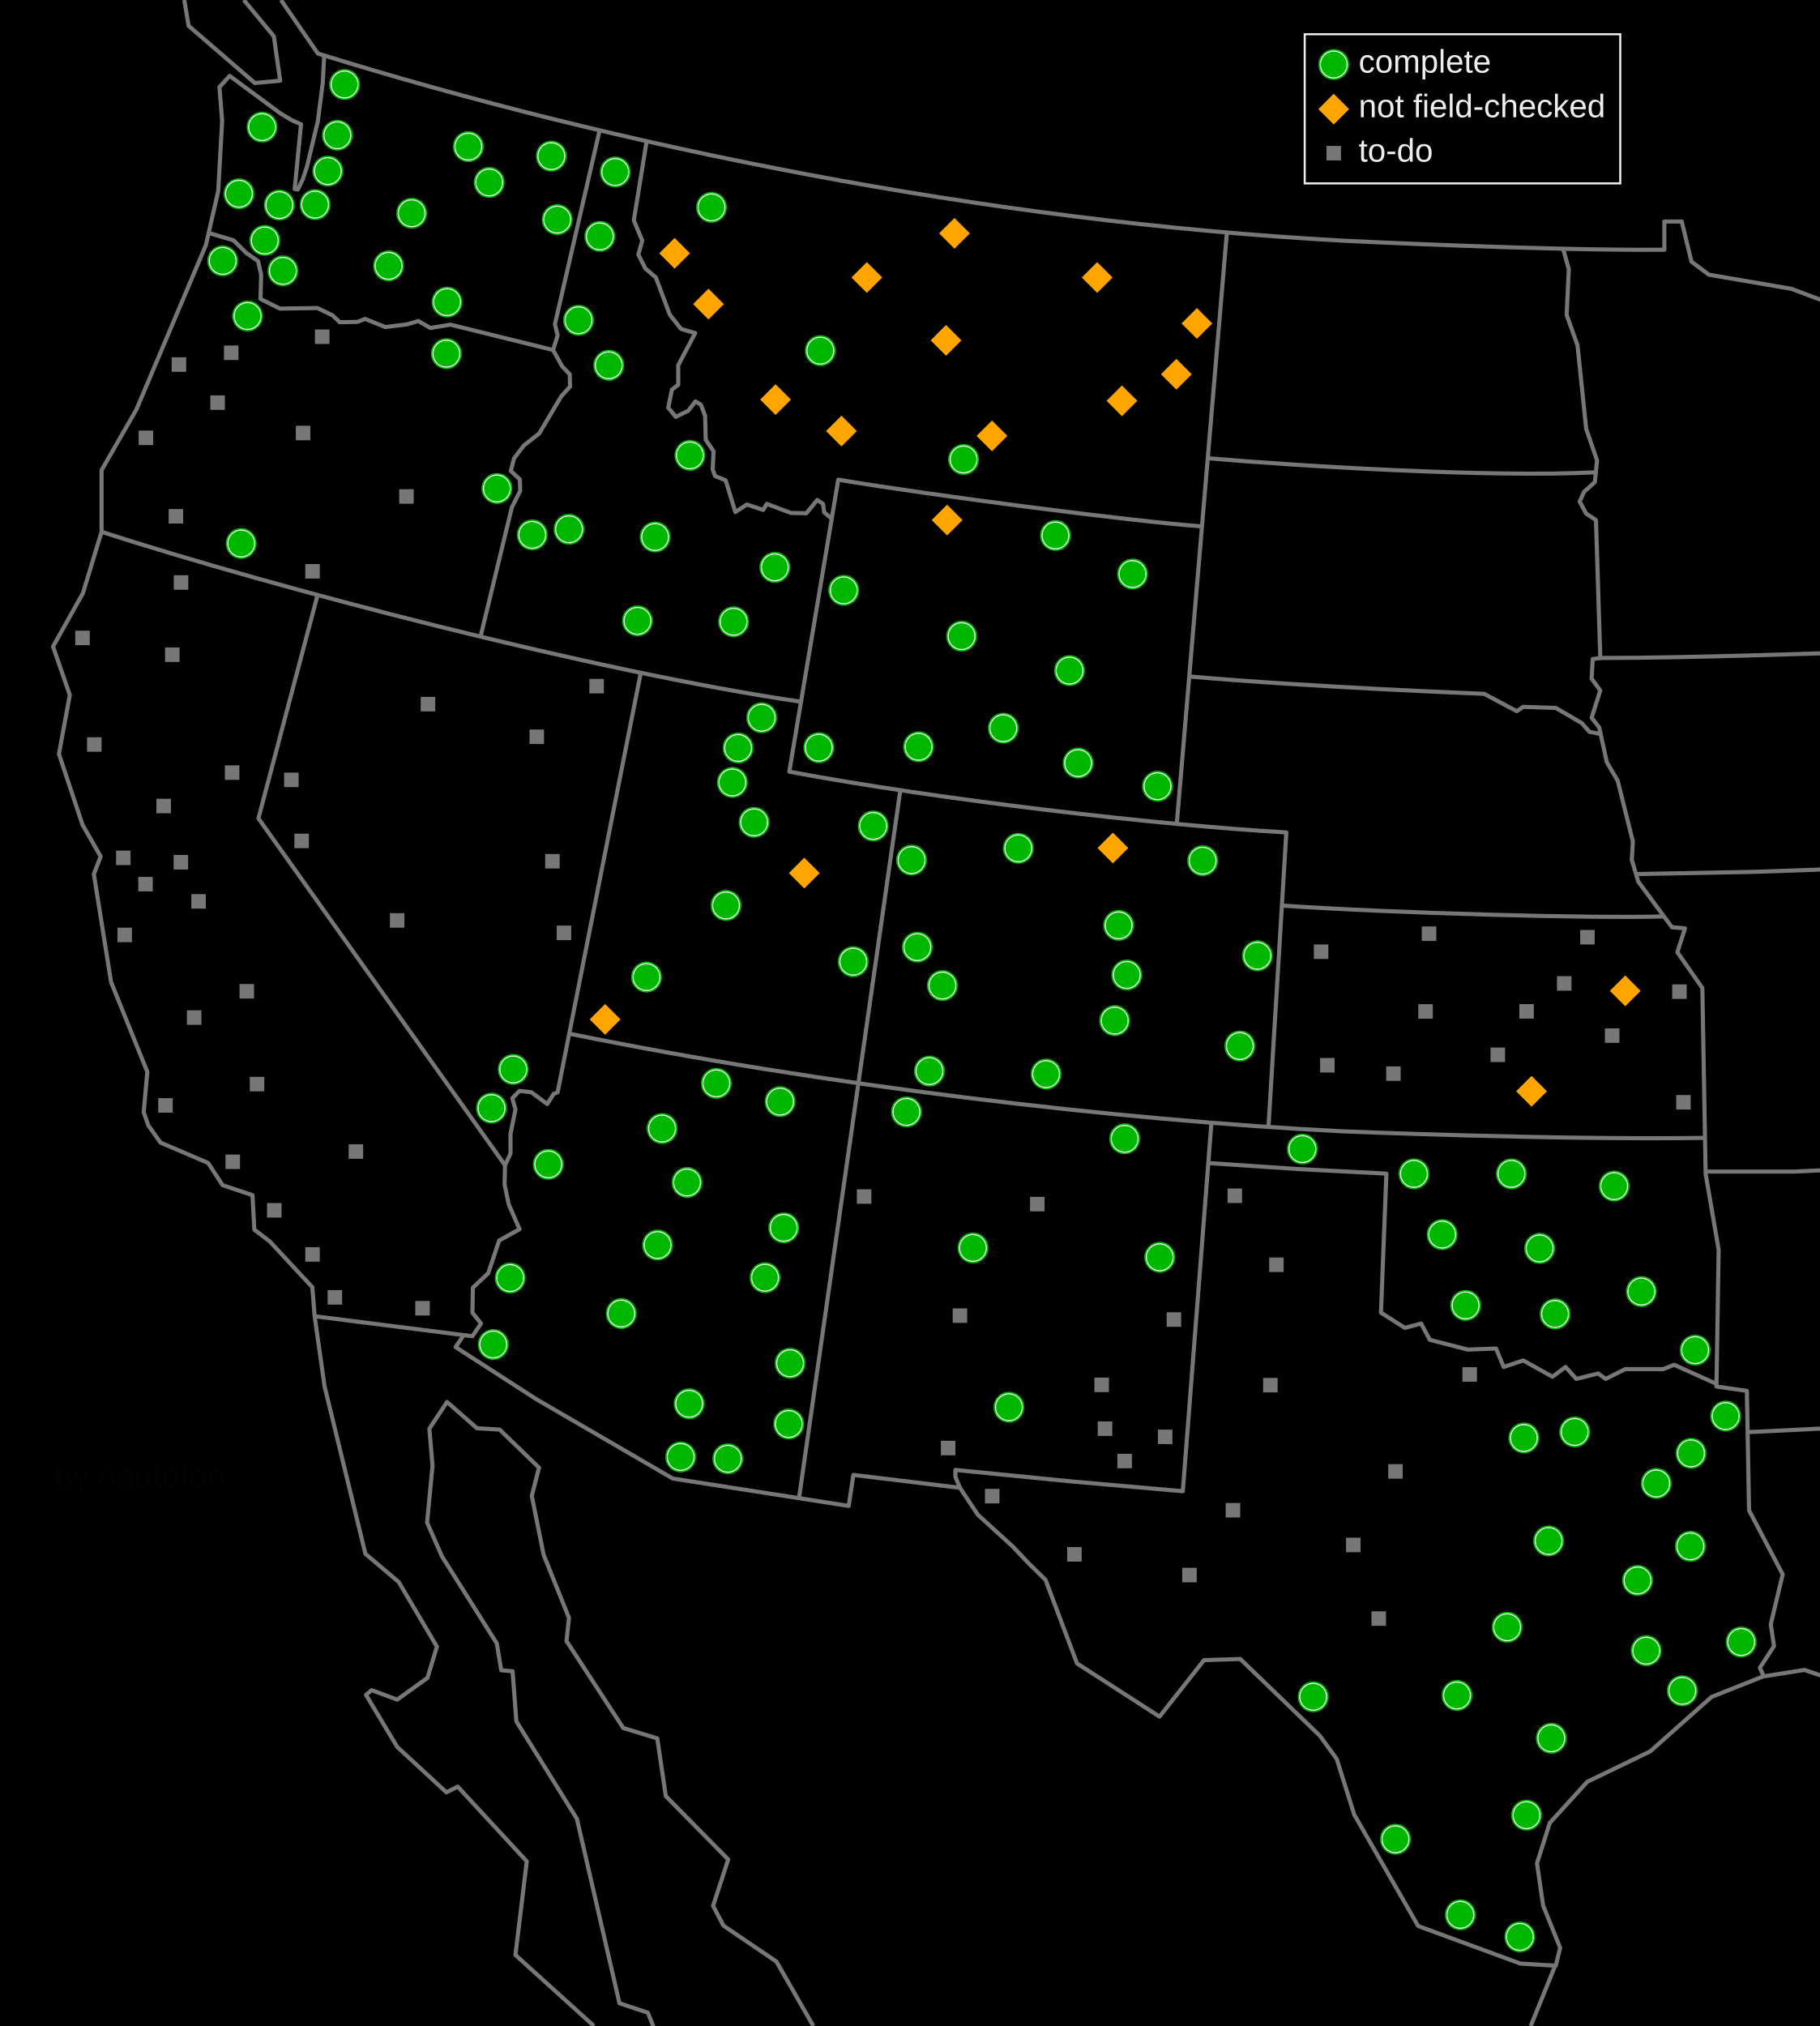
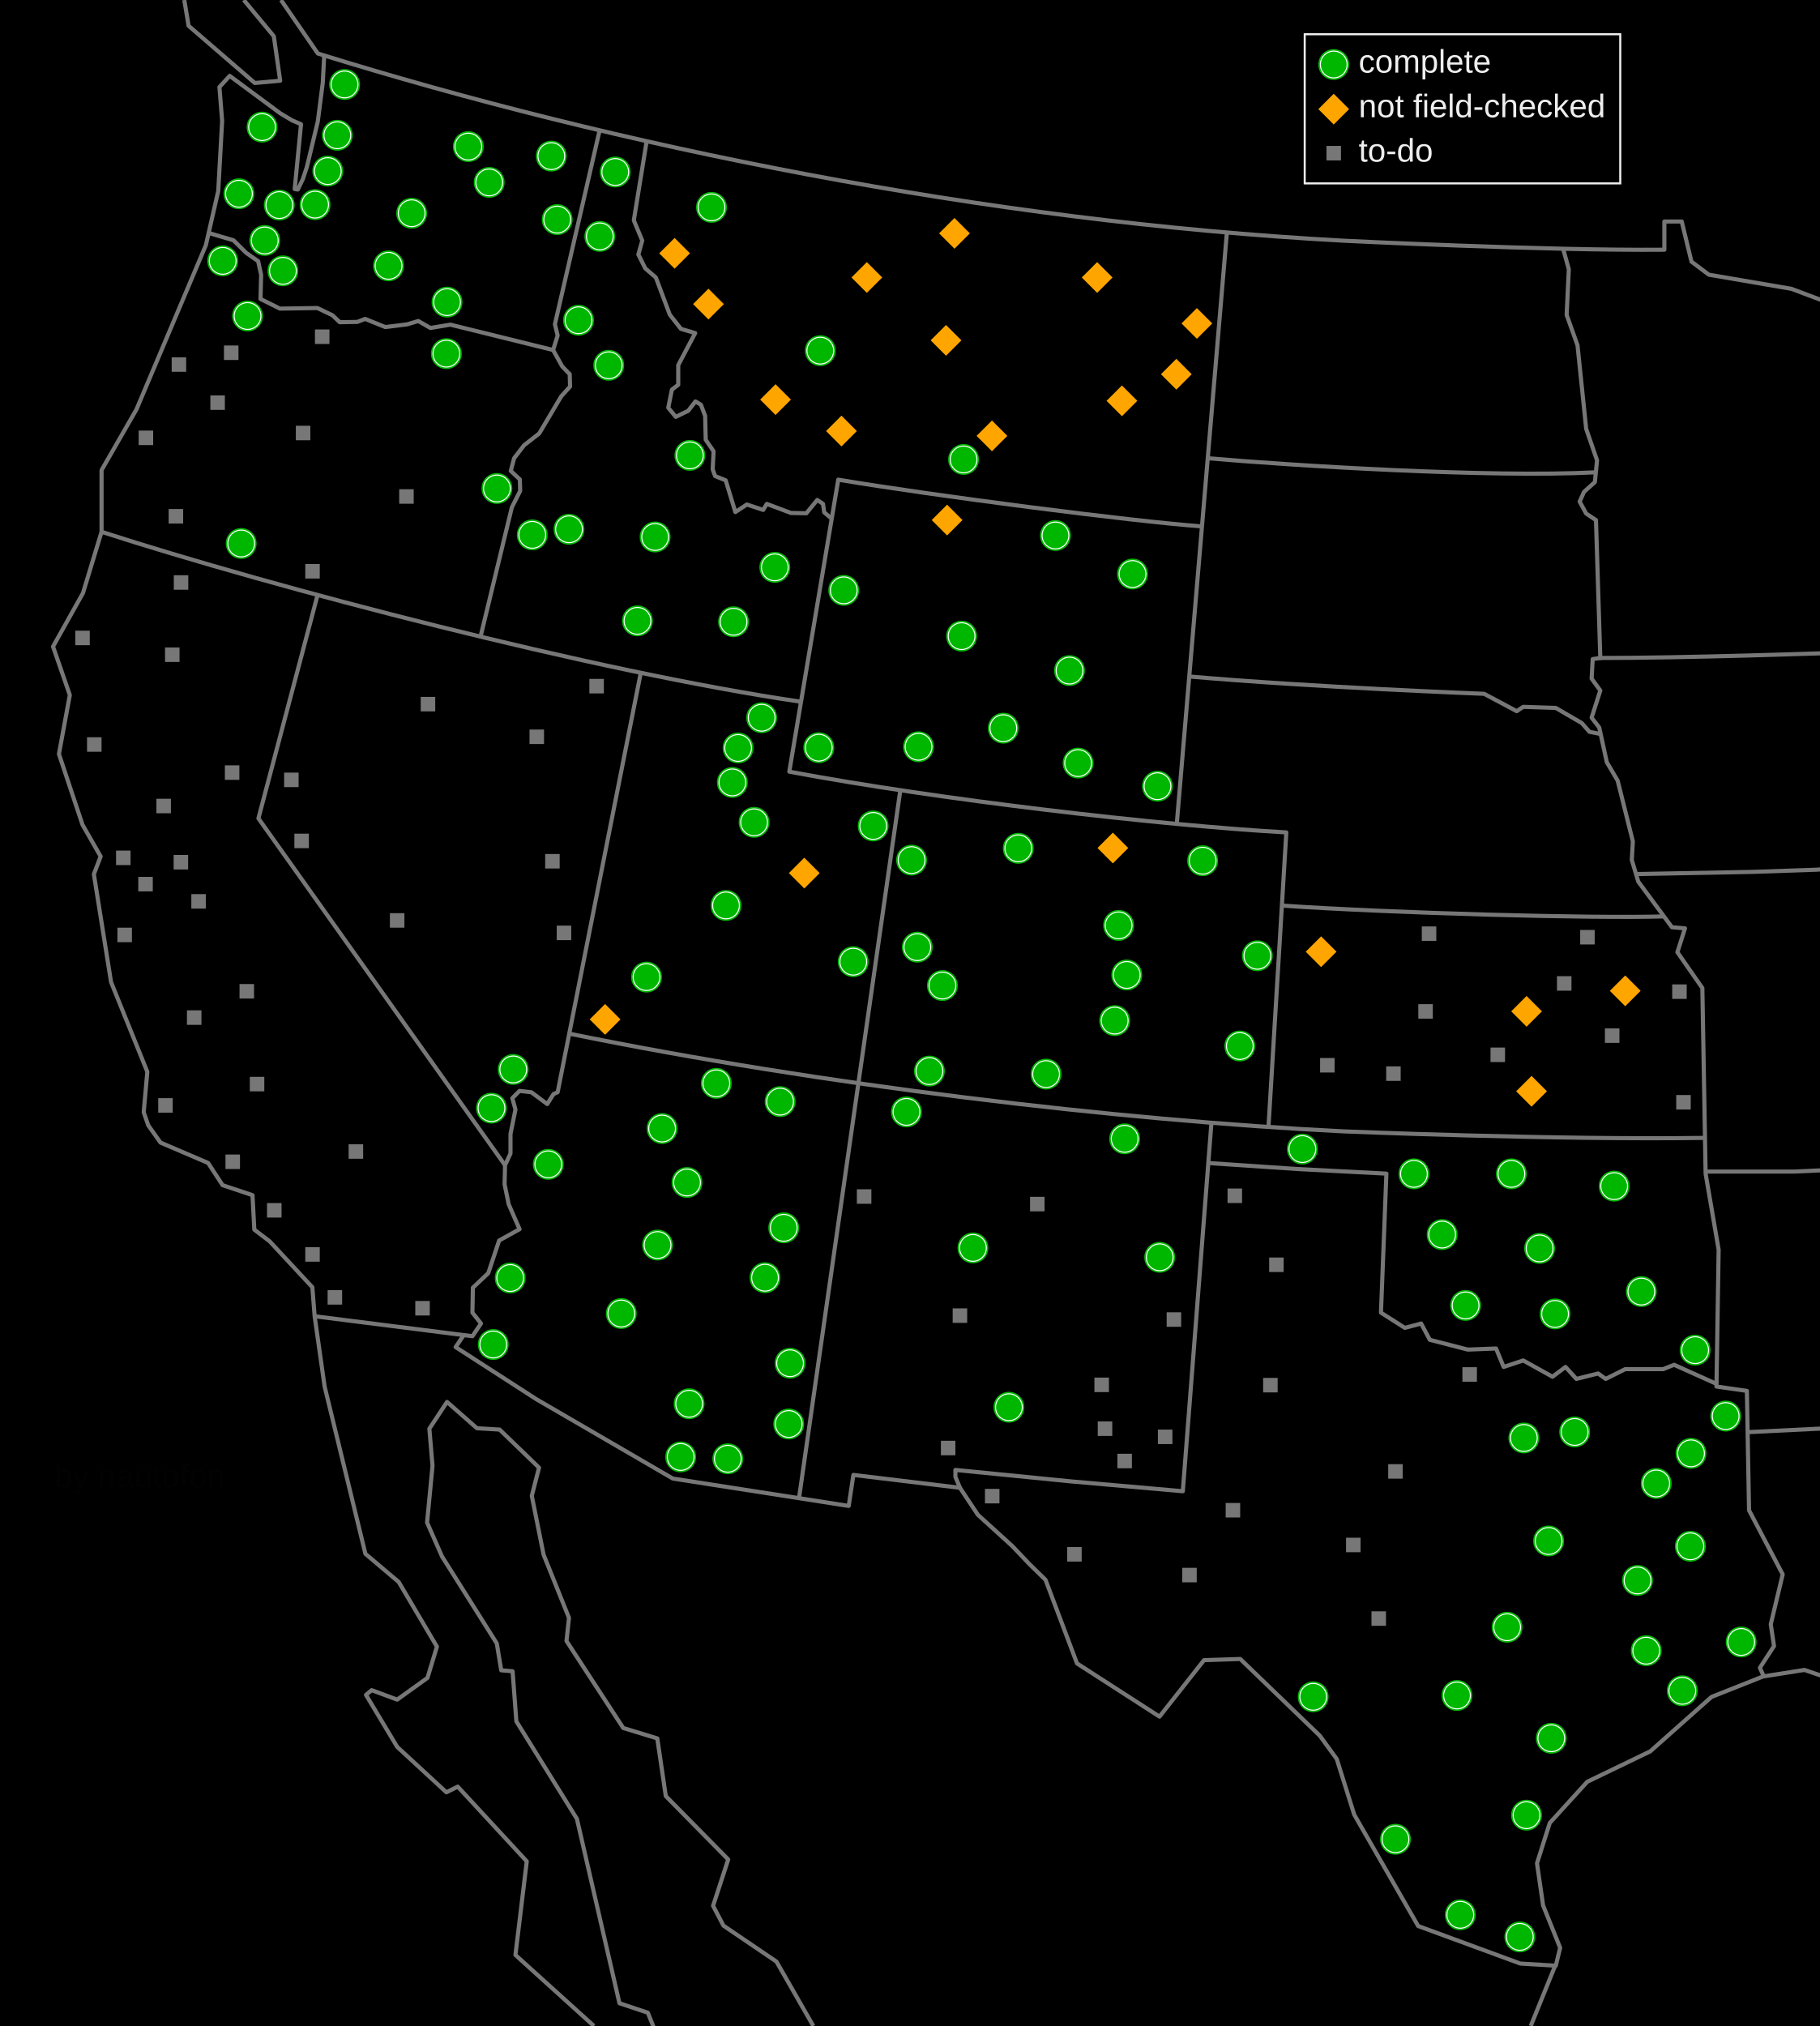
<svg xmlns="http://www.w3.org/2000/svg" xmlns:xlink="http://www.w3.org/1999/xlink" version="1.1" x="0px" y="0px" width="501.68px" height="558.55px" viewBox="0 0 501.68 558.55" xml:space="preserve">
  <symbol id="all" viewBox="-4.25 -4.25 8.5 8.5">
    <path style="fill:#00B700;" d="M4.25,0c0-2.35-1.9-4.25-4.25-4.25c-2.35,0-4.25,1.9-4.25,4.25S-2.35,4.25,0,4.25C2.35,4.25,4.25,2.35,4.25,0z" />
    <path style="fill:none;stroke:#FFFFFF;stroke-width:0.283;stroke-miterlimit:10;" d="M3.69,0c0-2.04-1.65-3.69-3.69-3.69S-3.68-2.04-3.68,0S-2.04,3.69,0,3.69S3.69,2.04,3.69,0z" />
  </symbol>
  <symbol id="cleanup" viewBox="-4.25 -4.25 8.5 8.5">
    <rect x="-3" y="-3" width="6" height="6" transform="rotate(45)" style="fill:orange" />
  </symbol>
  <symbol id="open" viewBox="-4.25 -4.25 8.5 8.5">
    <rect x="-2" y="-2" width="4" height="4" style="fill:#777" />
  </symbol>
  <symbol id="TODO" viewBox="-4.25 -4.25 8.5 8.5">
    <rect x="-2" y="-2" width="4" height="4" style="fill:red" />
  </symbol>
  <g id="map">
    <rect width="597.74" height="558.55" />
    <text id="made_by_nautofon" transform="matrix(1 0 0 1 15.00 410.00)" style="font-family:'ArialMT','Arial',sans-serif;fill:#020202;font-size:9px;">by nautofon</text>
    <path style="fill:none;stroke:#777777;stroke-width:1.134;stroke-linejoin:round;stroke-miterlimit:10;" d="M77.47,0l10.16,14.75c81.55,25.39,184,46.31,282.83,51.61 0 0 55.799 2.787 88.427 2.487v-7.783h4.789l2.694 11.076 4.789 3.592 22.75 3.891 14.368 5.388 10.178-2.993 17.362 4.49-13.47 7.184-18.858 18.559 0.299 2.395" />
    <line style="fill:none;stroke:#777777;stroke-width:1.134;stroke-linejoin:round;stroke-miterlimit:10;" x1="338.27" y1="64.1" x2="324.45" y2="227.16" />
    <polyline style="fill:none;stroke:#777777;stroke-width:1.134;stroke-linejoin:round;stroke-miterlimit:10;" points="87.56,164.04 71.25,225.62 139.25,321.25" />
    <polyline style="fill:none;stroke:#777777;stroke-width:1.134;stroke-linejoin:round;stroke-miterlimit:10;" points="176.67,185.49 153.75,301.12 152.62,301.62 150.88,304.38 146.5,301.12 143.25,300.75 141.25,302.75 142.12,305.88 140.75,312.62 140.75,318 139.25,321.25 139.12,326.5 140.25,332 143.25,338.88 137.62,342 134.62,351 130.38,355 130.25,361.88 132.62,364.88 130.25,368.38 86.75,362.88" />
    <polyline style="fill:none;stroke:#777777;stroke-width:1.134;stroke-linejoin:round;stroke-miterlimit:10;" points="50.81,0 52,7.12 70.25,22.88 77.25,22.25 75.5,10 67.22,0" />
    <path style="fill:none;stroke:#777777;stroke-width:1.134;stroke-linejoin:round;stroke-miterlimit:10;" d="m89.39 15.3-0.39 7.45-1.38 10.75-3 12.5-1.12 3.38-1.38 2.87-0.87-0.13 1.75-17.87-2.5-1.08-3.21-1.92-13.96-10.33-2.83 3.08 0.75 9.33-1.08 19.34-3.42 14.95-19.13 45.26-9.62 16.74v17l-5.12 16.88-8.26 14.75 4.63 13.37-3 16.26 6.5 19.5 5 8.74-1.87 4.88 4.74 29.75 10 24.75-1 11.12 1.26 3.63 3.37 4.75 13.13 5.62 4 6.13 8.24 2.75 0.5 9.5 4.26 3.25 11.74 12.63 0.63 8 2.75 19.37 11.25 46.13 9.177 7.754 10.54 17.833-2.607 8.605-8.344 5.997-7.04-2.607-1.565 1.304 8.605 14.341 13.559 12.516 3.129-1.565 19.035 20.599-3.129 25.814 21.642 19.574" />
    <path style="fill:none;stroke:#777777;stroke-width:1.134;stroke-linejoin:round;stroke-miterlimit:10;" d="m180.18 558.79-1.565-3.911-7.822-2.607-11.734-50.846-16.688-26.857-1.043-13.82-3.129-0.261-1.228-7.413-15.09-23.953-4.13-9.37 1.5-15.63-0.87-10.24 4.87-7.38 8.25 7.25 6.25 0.37 10.87 10.5-2 7.76 3.26 16.24 6.997 17.413-0.687 6.37 15.645 23.989 9.387 2.868 2.347 15.906 17.21 17.47-4.172 12.777 2.868 5.476 14.602 9.909 10.169 17.749" />
    <path style="fill:none;stroke:#777777;stroke-width:1.134;stroke-linejoin:round;stroke-miterlimit:10;" d="m127.87 368.07-2.25 3.31 22.26 14.37 37.62 21.87 48.5 7.55 1.29-8.55 29.38 3.55 4.95 7.45 9.5 8.63 4.68 4.93 4.464 4.358 8.681 23.049 22.75 14.668 12.273-15.566 9.989-0.323 21.93 21.149 4.666 6.405 4.83 15.362 17.624 30.7 28.183 10.36 9.765 0.577 1.202-4.926-4.701-11.674-1.683-11.626 3.523-11.123 10.338-11.353 17.362-8.382 16.902-15.012 14.229-5.642 11.375-1.796 13.171 4.49 14.967-3.592 14.368 10.477 12.872-0.299 6.585-4.191 6.885 2.395 2.694-2.993-3.891-3.592-0.299-8.082-2.993-5.388 6.885-4.191 13.47-2.395 15.53 0.898" />
    <line style="fill:none;stroke:#777777;stroke-width:1.134;stroke-linejoin:round;stroke-miterlimit:10;" x1="248.23" y1="217.87" x2="220.3" y2="413.04" />
    <path style="fill:none;stroke:#777777;stroke-width:1.134;stroke-linejoin:round;stroke-miterlimit:10;" d="M28,146.62c47.23,15.27,136.03,38.56,192.86,46.85" />
    <path style="fill:none;stroke:#777777;stroke-width:1.134;stroke-linejoin:round;stroke-miterlimit:10;" d="M156.95 284.97c69.54 14.18 151.01 23.87 213.51 26.94 0 0 58.194 2.396 99.503 1.797" />
    <path style="fill:none;stroke:#777777;stroke-width:1.134;stroke-linejoin:round;stroke-miterlimit:10;" d="M331.36,145.12c-18.79-1.34-74.68-8.56-100.24-12.88l-13.5,80.5c41,7.71,102.37,14.82,137.04,16.75l-4.92,81.2" />
    <polyline style="fill:none;stroke:#777777;stroke-width:1.134;stroke-linejoin:round;stroke-miterlimit:10;" points="334.01,309.54 326.12,411.12 295.42,408.42 263.42,405.25 263.42,407.17 264.67,410.17" />
    <path style="fill:none;stroke:#777777;stroke-width:1.134;stroke-linejoin:round;stroke-miterlimit:10;" d="m333.16 320.64 24.461 1.643 24.63 1.276-1.497 38.332 6.585 4.191 4.49-1.197 2.395 4.49 10.477 2.694 7.783-0.299 2.095 5.089 5.388-1.796 8.082 4.49 3.592-2.694 2.993 3.293 5.987-1.497 2.095 1.497 5.388-2.694h10.477l2.993-1.197 11.974 5.388" />
    <path style="fill:none;stroke:#777777;stroke-width:1.134;stroke-linejoin:round;stroke-miterlimit:10;" d="m353.22 249.65c31.131 2.095 85.611 3.592 105.67 2.993" />
    <path style="fill:none;stroke:#777777;stroke-width:1.134;stroke-linejoin:round;stroke-miterlimit:10;" d="m327.78 186.49c34.125 2.993 81.42 4.789 81.42 4.789l8.98 4.789 1.796-1.197 8.98 0.299 7.184 4.191 2.095 2.395 2.993 0.599" />
    <path style="fill:none;stroke:#777777;stroke-width:1.134;stroke-linejoin:round;stroke-miterlimit:10;" d="m332.87 126.32c24.246 2.095 77.529 5.388 107.16 3.891" />
    <polyline style="fill:none;stroke:#777777;stroke-width:1.134;stroke-linejoin:round;stroke-miterlimit:10;" points="165.33,35.93 153,89.38 153.75,92.5 152.5,96.5 155,101 157.08,103.17 157.17,106.58 154.75,109.25 148.67,119.5 144.5,122.75 141.75,126.33 140.83,129.83 143.33,132.17 143.42,135.33 141.12,139.88 132.49,175.53" />
    <polyline style="fill:none;stroke:#777777;stroke-width:1.134;stroke-linejoin:round;stroke-miterlimit:10;" points="178.29,38.93 174.75,60.75 177.08,66.33 176,70.17 177.92,74 180.83,76.5 184.67,86.75 187.75,90.67 191.67,91.83 187,100.67 187,106.08 185.25,107.42 184.25,112.42 186.33,114.92 189.75,113.25 191.75,110.67 193.25,111.58 194.42,114.67 194.58,121.25 196.75,124.42 196.5,129.42 197.17,131.25 200.08,132.42 202.75,141.17 205.92,139.08 210.42,140.58 211.42,138.92 218.08,141.42 222.33,141.5 225.33,137.83 226.92,138.92 227.25,141.25 229.32,143.01" />
    <polyline style="fill:none;stroke:#777777;stroke-width:1.134;stroke-linejoin:round;stroke-miterlimit:10;" points="57.53,64.23 64.38,66.25 67.92,69.75 71.17,72 72,75.75 71.83,82.42 77.17,85.08 87.5,84.92 91.67,86.92 93.67,88.83 98.5,88.75 100.67,87.92 106.25,90.17 112.25,89.42 115.33,88.5 118.67,90.42 124.17,89.5 152.5,96.5" />
    <path style="fill:none;stroke:#777777;stroke-width:1.134;stroke-linejoin:round;stroke-miterlimit:10;" d="m431.05 68.847 1.497 5.388-0.599 12.572 2.993 8.382 2.395 23.049 2.993 8.681-0.599 5.987-2.993 2.694-1.197 2.694 1.796 3.293 2.694 1.796 1.197 38.016-2.095 0.299-0.299 5.388 2.395 3.293-2.395 7.484 2.095 2.694 2.095 9.579 2.993 5.089 4.191 16.763-0.299 5.089 1.796 5.987 9.28 12.572 3.592 0.299-2.095 6.585 6.885 9.878 0.898 51.187 3.592 20.954-0.599 37.717 8.382 1.197 0.599 32.927 9.28 17.661-3.293 13.77 0.898 5.987-3.891 5.987 1.197 2.694" />
    <path style="fill:none;stroke:#777777;stroke-width:1.134;stroke-linejoin:round;stroke-miterlimit:10;" d="m440.93 181.4c24.246 0 58.371-1.197 76.93-1.796" />
    <path style="fill:none;stroke:#777777;stroke-width:1.134;stroke-linejoin:round;stroke-miterlimit:10;" d="m451.1 240.97 32.029-0.599 17.661-0.599 12.273-0.898 5.089 4.789" />
    <path style="fill:none;stroke:#777777;stroke-width:1.134;stroke-linejoin:round;stroke-miterlimit:10;" d="m470.56 322.99h24.246l32.329-1.497 17.062 0.299 1.796 2.694-4.789 5.987 10.776-0.299" />
    <path style="fill:none;stroke:#777777;stroke-width:1.134;stroke-linejoin:round;stroke-miterlimit:10;" d="m481.94 394.83 48.792-2.395" />
    <path style="fill:none;stroke:#777777;stroke-width:1.134;stroke-linejoin:round;stroke-miterlimit:10;" d="m428.87 541.7-6.822 16.841" />
  </g>
  <g id="legend" transform="translate(55)">
    <rect x="304.73" y="9.44" style="stroke:#EEEEEE;stroke-width:0.567;stroke-miterlimit:10;" width="87" height="41.12" />
    <text transform="matrix(1 0 0 1 319.5923 44.5608)" style="fill:#EEEEEE; font-family:'ArialMT','Arial',sans-serif; font-size:9px;">to-do</text>
    <use xlink:href="#open" width="8.5" height="8.5" id="legend-unkown_1_" x="-4.25" y="-4.25" transform="matrix(1 0 0 -1 312.729 42.2266)" style="overflow:visible;" />
    <text transform="matrix(1 0 0 1 319.5923 32.3207)" style="fill:#EEEEEE; font-family:'ArialMT','Arial',sans-serif; font-size:9px;">not field-checked</text>
    <use xlink:href="#cleanup" width="8.5" height="8.5" id="legend-some_1_" x="-4.25" y="-4.25" transform="matrix(1 0 0 -1 312.729 30.0874)" style="overflow:visible;" />
    <text transform="matrix(1 0 0 1 319.5933 20.0199)" style="fill:#EEEEEE; font-family:'ArialMT','Arial',sans-serif; font-size:9px;">complete</text>
    <use xlink:href="#all" width="8.5" height="8.5" id="legend-all_1_" x="-4.25" y="-4.25" transform="matrix(1 0 0 -1 312.729 17.7852)" style="overflow:visible;" />
  </g>
  <g id="data">
    <g id="AZ">
      <use xlink:href="#all" width="8.5" height="8.5" id="camp_verde" x="-4.25" y="-4.25" transform="matrix(1 0 0 -1 181.292 343.25)" style="overflow:visible;" />
      <use xlink:href="#all" width="8.5" height="8.5" id="clifton" x="-4.25" y="-4.25" transform="matrix(1 0 0 -1 217.8335 375.834)" style="overflow:visible;" />
      <use xlink:href="#all" width="8.5" height="8.5" id="ehrenberg" x="-4.25" y="-4.25" transform="matrix(1 0 0 -1 140.6665 352.334)" style="overflow:visible;" />
      <use xlink:href="#all" width="8.5" height="8.5" id="flagstaff" x="-4.25" y="-4.25" transform="matrix(1 0 0 -1 189.417 326)" style="overflow:visible;" />
      <use xlink:href="#all" width="8.5" height="8.5" id="g_canyon_vlg" x="-4.25" y="-4.25" transform="matrix(1 0 0 -1 182.542 311.125)" style="overflow:visible;" />
      <use xlink:href="#all" width="8.5" height="8.5" id="holbrook" x="-4.25" y="-4.25" transform="matrix(1 0 0 -1 216.084 338.5)" style="overflow:visible;" />
      <use xlink:href="#all" width="8.5" height="8.5" id="kayenta" x="-4.25" y="-4.25" transform="matrix(1 0 0 -1 215.0835 303.708)" style="overflow:visible;" />
      <use xlink:href="#all" width="8.5" height="8.5" id="kingman" x="-4.25" y="-4.25" transform="matrix(1 0 0 -1 151.167 321)" style="overflow:visible;" />
      <use xlink:href="#all" width="8.5" height="8.5" id="nogales" x="-4.25" y="-4.25" transform="matrix(1 0 0 -1 187.6665 401.667)" style="overflow:visible;" />
      <use xlink:href="#all" width="8.5" height="8.5" id="page" x="-4.25" y="-4.25" transform="matrix(1 0 0 -1 197.5005 298.667)" style="overflow:visible;" />
      <use xlink:href="#all" width="8.5" height="8.5" id="phoenix" x="-4.25" y="-4.25" transform="matrix(1 0 0 -1 171.292 362.125)" style="overflow:visible;" />
      <use xlink:href="#all" width="8.5" height="8.5" id="san_simon" x="-4.25" y="-4.25" transform="matrix(1 0 0 -1 217.4585 392.583)" style="overflow:visible;" />
      <use xlink:href="#all" width="8.5" height="8.5" id="show_low" x="-4.25" y="-4.25" transform="matrix(1 0 0 -1 210.917 352.25)" style="overflow:visible;" />
      <use xlink:href="#all" width="8.5" height="8.5" id="sierra_vista" x="-4.25" y="-4.25" transform="matrix(1 0 0 -1 200.6665 402.167)" style="overflow:visible;" />
      <use xlink:href="#all" width="8.5" height="8.5" id="tucson" x="-4.25" y="-4.25" transform="matrix(1 0 0 -1 190 387)" style="overflow:visible;" />
      <use xlink:href="#all" width="8.5" height="8.5" id="yuma" x="-4.25" y="-4.25" transform="matrix(1 0 0 -1 136 370.667)" style="overflow:visible;" />
    </g>
    <g id="CA">
      <use xlink:href="#open" width="8.5" height="8.5" id="bakersfield" x="-4.25" y="-4.25" transform="matrix(1 0 0 -1 70.875 298.874)" style="overflow:visible;" />
      <use xlink:href="#open" width="8.5" height="8.5" id="barstow" x="-4.25" y="-4.25" transform="matrix(1 0 0 -1 98.125 317.458)" style="overflow:visible;" />
      <use xlink:href="#open" width="8.5" height="8.5" id="carlsbad" x="-4.25" y="-4.25" transform="matrix(1 0 0 -1 86.1655 345.834)" style="overflow:visible;" />
      <use xlink:href="#open" width="8.5" height="8.5" id="el_centro" x="-4.25" y="-4.25" transform="matrix(1 0 0 -1 116.499 360.668)" style="overflow:visible;" />
      <use xlink:href="#open" width="8.5" height="8.5" id="eureka" x="-4.25" y="-4.25" transform="matrix(1 0 0 -1 22.7495 175.875)" style="overflow:visible;" />
      <use xlink:href="#open" width="8.5" height="8.5" id="fresno" x="-4.25" y="-4.25" transform="matrix(1 0 0 -1 68.042 273.2905)" style="overflow:visible;" />
      <use xlink:href="#open" width="8.5" height="8.5" id="hilt" x="-4.25" y="-4.25" transform="matrix(1 0 0 -1 49.9165 160.5835)" style="overflow:visible;" />
      <use xlink:href="#open" width="8.5" height="8.5" id="huron" x="-4.25" y="-4.25" transform="matrix(1 0 0 -1 53.542 280.5405)" style="overflow:visible;" />
      <use xlink:href="#open" width="8.5" height="8.5" id="los_angeles" x="-4.25" y="-4.25" transform="matrix(1 0 0 -1 75.6235 333.668)" style="overflow:visible;" />
      <use xlink:href="#open" width="8.5" height="8.5" id="oakdale" x="-4.25" y="-4.25" transform="matrix(1 0 0 -1 54.7495 248.5)" style="overflow:visible;" />
      <use xlink:href="#open" width="8.5" height="8.5" id="oakland" x="-4.25" y="-4.25" transform="matrix(1 0 0 -1 40.1245 243.75)" style="overflow:visible;" />
      <use xlink:href="#open" width="8.5" height="8.5" id="oxnard" x="-4.25" y="-4.25" transform="matrix(1 0 0 -1 64.1675 320.292)" style="overflow:visible;" />
      <use xlink:href="#open" width="8.5" height="8.5" id="redding" x="-4.25" y="-4.25" transform="matrix(1 0 0 -1 47.4995 180.5)" style="overflow:visible;" />
      <use xlink:href="#open" width="8.5" height="8.5" id="sacramento" x="-4.25" y="-4.25" transform="matrix(1 0 0 -1 45.124 222.2095)" style="overflow:visible;" />
      <use xlink:href="#open" width="8.5" height="8.5" id="san_diego" x="-4.25" y="-4.25" transform="matrix(1 0 0 -1 92.3325 357.668)" style="overflow:visible;" />
      <use xlink:href="#open" width="8.5" height="8.5" id="san_francisc" x="-4.25" y="-4.25" transform="matrix(1 0 0 -1 33.9995 236.5)" style="overflow:visible;" />
      <use xlink:href="#open" width="8.5" height="8.5" id="santa_cruz" x="-4.25" y="-4.25" transform="matrix(1 0 0 -1 34.3745 257.75)" style="overflow:visible;" />
      <use xlink:href="#open" width="8.5" height="8.5" id="santa_maria" x="-4.25" y="-4.25" transform="matrix(1 0 0 -1 45.6245 304.75)" style="overflow:visible;" />
      <use xlink:href="#open" width="8.5" height="8.5" id="stockton" x="-4.25" y="-4.25" transform="matrix(1 0 0 -1 49.874 237.7095)" style="overflow:visible;" />
      <use xlink:href="#open" width="8.5" height="8.5" id="truckee" x="-4.25" y="-4.25" transform="matrix(1 0 0 -1 63.9995 213)" style="overflow:visible;" />
      <use xlink:href="#open" width="8.5" height="8.5" id="ukiah" x="-4.25" y="-4.25" transform="matrix(1 0 0 -1 25.9995 205.25)" style="overflow:visible;" />
    </g>
    <g id="CO">
      <use xlink:href="#all" width="8.5" height="8.5" id="alamosa" x="-4.25" y="-4.25" transform="matrix(1 0 0 -1 288.4165 296.1221)" style="overflow:visible;" />
      <use xlink:href="#all" width="8.5" height="8.5" id="burlington" x="-4.25" y="-4.25" transform="matrix(1 0 0 -1 346.667 263.4971)" style="overflow:visible;" />
      <use xlink:href="#all" width="8.5" height="8.5" id="colorado_spr" x="-4.25" y="-4.25" transform="matrix(1 0 0 -1 310.6665 268.7886)" style="overflow:visible;" />
      <use xlink:href="#all" width="8.5" height="8.5" id="denver" x="-4.25" y="-4.25" transform="matrix(1 0 0 -1 308.4165 255.1221)" style="overflow:visible;" />
      <use xlink:href="#all" width="8.5" height="8.5" id="durango" x="-4.25" y="-4.25" transform="matrix(1 0 0 -1 256.25 295.2886)" style="overflow:visible;" />
      <use xlink:href="#cleanup" width="8.5" height="8.5" id="fort_collins" x="-4.25" y="-4.25" transform="matrix(1 0 0 -1 306.833 233.7886)" style="overflow:visible;" />
      <use xlink:href="#all" width="8.5" height="8.5" id="grand_juncti" x="-4.25" y="-4.25" transform="matrix(1 0 0 -1 252.916 261.1221)" style="overflow:visible;" />
      <use xlink:href="#all" width="8.5" height="8.5" id="lamar" x="-4.25" y="-4.25" transform="matrix(1 0 0 -1 341.833 288.3721)" style="overflow:visible;" />
      <use xlink:href="#all" width="8.5" height="8.5" id="montrose" x="-4.25" y="-4.25" transform="matrix(1 0 0 -1 259.833 271.7051)" style="overflow:visible;" />
      <use xlink:href="#all" width="8.5" height="8.5" id="pueblo" x="-4.25" y="-4.25" transform="matrix(1 0 0 -1 307.333 281.3721)" style="overflow:visible;" />
      <use xlink:href="#all" width="8.5" height="8.5" id="rangely" x="-4.25" y="-4.25" transform="matrix(1 0 0 -1 251.333 237.1221)" style="overflow:visible;" />
      <use xlink:href="#all" width="8.5" height="8.5" id="steamboat_sp" x="-4.25" y="-4.25" transform="matrix(1 0 0 -1 280.7495 233.8721)" style="overflow:visible;" />
      <use xlink:href="#all" width="8.5" height="8.5" id="sterling" x="-4.25" y="-4.25" transform="matrix(1 0 0 -1 331.583 237.2886)" style="overflow:visible;" />
    </g>
    <g id="ID">
      <use xlink:href="#all" width="8.5" height="8.5" id="boise" x="-4.25" y="-4.25" transform="matrix(1 0 0 -1 156.8745 145.9141)" style="overflow:visible;" />
      <use xlink:href="#all" width="8.5" height="8.5" id="coeur_dalene" x="-4.25" y="-4.25" transform="matrix(1 0 0 -1 165.3745 65.1641)" style="overflow:visible;" />
      <use xlink:href="#all" width="8.5" height="8.5" id="grangeville" x="-4.25" y="-4.25" transform="matrix(1 0 0 -1 167.833 100.7056)" style="overflow:visible;" />
      <use xlink:href="#all" width="8.5" height="8.5" id="idaho_falls" x="-4.25" y="-4.25" transform="matrix(1 0 0 -1 213.6245 156.4141)" style="overflow:visible;" />
      <use xlink:href="#all" width="8.5" height="8.5" id="ketchum" x="-4.25" y="-4.25" transform="matrix(1 0 0 -1 180.6245 148.0391)" style="overflow:visible;" />
      <use xlink:href="#all" width="8.5" height="8.5" id="lewiston" x="-4.25" y="-4.25" transform="matrix(1 0 0 -1 159.4995 88.2891)" style="overflow:visible;" />
      <use xlink:href="#all" width="8.5" height="8.5" id="nampa" x="-4.25" y="-4.25" transform="matrix(1 0 0 -1 146.7495 147.4556)" style="overflow:visible;" />
      <use xlink:href="#all" width="8.5" height="8.5" id="pocatello" x="-4.25" y="-4.25" transform="matrix(1 0 0 -1 202.2495 171.4141)" style="overflow:visible;" />
      <use xlink:href="#all" width="8.5" height="8.5" id="salmon" x="-4.25" y="-4.25" transform="matrix(1 0 0 -1 190.2075 125.5391)" style="overflow:visible;" />
      <use xlink:href="#all" width="8.5" height="8.5" id="sandpoint" x="-4.25" y="-4.25" transform="matrix(1 0 0 -1 169.6245 47.4141)" style="overflow:visible;" />
      <use xlink:href="#all" width="8.5" height="8.5" id="twin_falls" x="-4.25" y="-4.25" transform="matrix(1 0 0 -1 175.7495 171.1641)" style="overflow:visible;" />
    </g>
    <g id="KS">
-       <use xlink:href="#open" width="8.5" height="8.5" id="colby" transform="translate(360 258.13)" />
+       <use xlink:href="#cleanup" width="8.5" height="8.5" id="colby" transform="translate(360 258.13)" />
      <use xlink:href="#open" width="8.5" height="8.5" id="dodge_city" transform="translate(379.94 291.74)" />
      <use xlink:href="#open" width="8.5" height="8.5" id="emporia" transform="translate(440.25 281.26)" />
      <use xlink:href="#open" width="8.5" height="8.5" id="garden_city" transform="translate(361.72 289.43)" />
      <use xlink:href="#open" width="8.5" height="8.5" id="hays" transform="translate(388.8 274.59)" />
      <use xlink:href="#open" width="8.5" height="8.5" id="hutchinson" transform="translate(408.71 286.55)" />
      <use xlink:href="#open" width="8.5" height="8.5" id="junction_cit" transform="translate(427.03 266.87)" />
      <use xlink:href="#open" width="8.5" height="8.5" id="kansas_city" transform="translate(458.8 269.14)" />
      <use xlink:href="#open" width="8.5" height="8.5" id="marysville" transform="translate(433.43 254.13)" />
      <use xlink:href="#open" width="8.5" height="8.5" id="phillipsburg" transform="translate(389.76 253.16)" />
      <use xlink:href="#open" width="8.5" height="8.5" id="pittsburg" transform="translate(459.91 299.64)" />
-       <use xlink:href="#open" width="8.5" height="8.5" id="salina_ks" transform="translate(416.65 274.57)" />
+       <use xlink:href="#cleanup" width="8.5" height="8.5" id="salina_ks" transform="translate(416.65 274.57)" />
      <use xlink:href="#cleanup" width="8.5" height="8.5" id="topeka" transform="translate(443.85 268.92)" />
      <use xlink:href="#cleanup" width="8.5" height="8.5" id="wichita" transform="translate(418.02 296.61)" />
    </g>
    <g id="MT">
      <use xlink:href="#cleanup" width="8.5" height="8.5" id="billings" x="-4.25" y="-4.25" transform="matrix(1 0 0 -1 273.4985 120.168)" style="overflow:visible;" />
      <use xlink:href="#cleanup" width="8.5" height="8.5" id="bozeman" x="-4.25" y="-4.25" transform="matrix(1 0 0 -1 231.998 118.8345)" style="overflow:visible;" />
      <use xlink:href="#cleanup" width="8.5" height="8.5" id="butte" x="-4.25" y="-4.25" transform="matrix(1 0 0 -1 213.8315 110.168)" style="overflow:visible;" />
      <use xlink:href="#cleanup" width="8.5" height="8.5" id="glasgow_mt" x="-4.25" y="-4.25" transform="matrix(1 0 0 -1 302.4985 76.501)" style="overflow:visible;" />
      <use xlink:href="#cleanup" width="8.5" height="8.5" id="glendive" x="-4.25" y="-4.25" transform="matrix(1 0 0 -1 324.332 103.168)" style="overflow:visible;" />
      <use xlink:href="#cleanup" width="8.5" height="8.5" id="great_falls" x="-4.25" y="-4.25" transform="matrix(1 0 0 -1 238.9985 76.5015)" style="overflow:visible;" />
      <use xlink:href="#cleanup" width="8.5" height="8.5" id="havre" x="-4.25" y="-4.25" transform="matrix(1 0 0 -1 263.165 64.3345)" style="overflow:visible;" />
      <use xlink:href="#all" width="8.5" height="8.5" id="helena" x="-4.25" y="-4.25" transform="matrix(1 0 0 -1 226.1655 96.668)" style="overflow:visible;" />
      <use xlink:href="#all" width="8.5" height="8.5" id="kalispell" x="-4.25" y="-4.25" transform="matrix(1 0 0 -1 196.165 57.168)" style="overflow:visible;" />
      <use xlink:href="#all" width="8.5" height="8.5" id="laurel" x="-4.25" y="-4.25" transform="matrix(1 0 0 -1 265.665 126.6675)" style="overflow:visible;" />
      <use xlink:href="#cleanup" width="8.5" height="8.5" id="lewistown" x="-4.25" y="-4.25" transform="matrix(1 0 0 -1 260.832 93.835)" style="overflow:visible;" />
      <use xlink:href="#cleanup" width="8.5" height="8.5" id="miles_city" x="-4.25" y="-4.25" transform="matrix(1 0 0 -1 309.332 110.502)" style="overflow:visible;" />
      <use xlink:href="#cleanup" width="8.5" height="8.5" id="missoula" x="-4.25" y="-4.25" transform="matrix(1 0 0 -1 195.332 83.8345)" style="overflow:visible;" />
      <use xlink:href="#cleanup" width="8.5" height="8.5" id="sidney" x="-4.25" y="-4.25" transform="matrix(1 0 0 -1 329.998 89.1675)" style="overflow:visible;" />
      <use xlink:href="#cleanup" width="8.5" height="8.5" id="thompson_f" x="-4.25" y="-4.25" transform="matrix(1 0 0 -1 185.9985 69.8345)" style="overflow:visible;" />
    </g>
    <g id="NM">
      <use xlink:href="#all" width="8.5" height="8.5" id="alamogordo" x="-4.25" y="-4.25" transform="matrix(1 0 0 -1 278.1665 387.9561)" style="overflow:visible;" />
      <use xlink:href="#all" width="8.5" height="8.5" id="albuquerque" x="-4.25" y="-4.25" transform="matrix(1 0 0 -1 268.25 344.0381)" style="overflow:visible;" />
      <use xlink:href="#open" width="8.5" height="8.5" id="artesia" x="-4.25" y="-4.25" transform="matrix(1 0 0 -1 304.6665 393.873)" style="overflow:visible;" />
      <use xlink:href="#open" width="8.5" height="8.5" id="carlsbad_nm" x="-4.25" y="-4.25" transform="matrix(1 0 0 -1 310.0835 402.79)" style="overflow:visible;" />
      <use xlink:href="#open" width="8.5" height="8.5" id="clovis" x="-4.25" y="-4.25" transform="matrix(1 0 0 -1 323.6665 363.7891)" style="overflow:visible;" />
      <use xlink:href="#all" width="8.5" height="8.5" id="farmington" x="-4.25" y="-4.25" transform="matrix(1 0 0 -1 249.916 306.5381)" style="overflow:visible;" />
      <use xlink:href="#open" width="8.5" height="8.5" id="gallup" x="-4.25" y="-4.25" transform="matrix(1 0 0 -1 238.2495 329.8721)" style="overflow:visible;" />
      <use xlink:href="#open" width="8.5" height="8.5" id="hobbs" x="-4.25" y="-4.25" transform="matrix(1 0 0 -1 321.25 396.123)" style="overflow:visible;" />
      <use xlink:href="#open" width="8.5" height="8.5" id="las_cruces" x="-4.25" y="-4.25" transform="matrix(1 0 0 -1 261.4165 399.2061)" style="overflow:visible;" />
      <use xlink:href="#all" width="8.5" height="8.5" id="raton" x="-4.25" y="-4.25" transform="matrix(1 0 0 -1 310.083 313.9551)" style="overflow:visible;" />
      <use xlink:href="#open" width="8.5" height="8.5" id="roswell" x="-4.25" y="-4.25" transform="matrix(1 0 0 -1 303.75 381.7891)" style="overflow:visible;" />
      <use xlink:href="#open" width="8.5" height="8.5" id="santa_fe" x="-4.25" y="-4.25" transform="matrix(1 0 0 -1 285.9995 331.9551)" style="overflow:visible;" />
      <use xlink:href="#open" width="8.5" height="8.5" id="socorro" x="-4.25" y="-4.25" transform="matrix(1 0 0 -1 264.6665 362.7051)" style="overflow:visible;" />
      <use xlink:href="#all" width="8.5" height="8.5" id="tucumcari" x="-4.25" y="-4.25" transform="matrix(1 0 0 -1 319.75 346.6221)" style="overflow:visible;" />
    </g>
    <g id="NV">
      <use xlink:href="#open" width="8.5" height="8.5" id="carson_city" x="-4.25" y="-4.25" transform="matrix(1 0 0 -1 83.165 231.833)" style="overflow:visible;" />
      <use xlink:href="#open" width="8.5" height="8.5" id="elko" x="-4.25" y="-4.25" transform="matrix(1 0 0 -1 147.9995 203.125)" style="overflow:visible;" />
      <use xlink:href="#open" width="8.5" height="8.5" id="ely" x="-4.25" y="-4.25" transform="matrix(1 0 0 -1 152.312 237.4375)" style="overflow:visible;" />
      <use xlink:href="#open" width="8.5" height="8.5" id="jackpot" x="-4.25" y="-4.25" transform="matrix(1 0 0 -1 164.4985 189.1665)" style="overflow:visible;" />
      <use xlink:href="#all" width="8.5" height="8.5" id="las_vegas" x="-4.25" y="-4.25" transform="matrix(1 0 0 -1 141.4985 294.833)" style="overflow:visible;" />
      <use xlink:href="#open" width="8.5" height="8.5" id="pioche" x="-4.25" y="-4.25" transform="matrix(1 0 0 -1 155.4995 257.1875)" style="overflow:visible;" />
      <use xlink:href="#all" width="8.5" height="8.5" id="primm" x="-4.25" y="-4.25" transform="matrix(1 0 0 -1 135.4985 305.5)" style="overflow:visible;" />
      <use xlink:href="#open" width="8.5" height="8.5" id="reno" x="-4.25" y="-4.25" transform="matrix(1 0 0 -1 80.332 215)" style="overflow:visible;" />
      <use xlink:href="#open" width="8.5" height="8.5" id="tonopah" x="-4.25" y="-4.25" transform="matrix(1 0 0 -1 109.4995 253.75)" style="overflow:visible;" />
      <use xlink:href="#open" width="8.5" height="8.5" id="winnemucca" x="-4.25" y="-4.25" transform="matrix(1 0 0 -1 117.9995 194.125)" style="overflow:visible;" />
    </g>
    <g id="OK" transform="translate(-4.25 -4.25)">
      <use xlink:href="#all" width="8.5" height="8.5" id="ardmore" transform="translate(428.75 362.24)" />
      <use xlink:href="#all" width="8.5" height="8.5" id="clinton" transform="translate(397.62 340.36)" />
      <use xlink:href="#all" width="8.5" height="8.5" id="enid" transform="translate(416.71 323.62)" />
      <use xlink:href="#all" width="8.5" height="8.5" id="guymon" transform="translate(359.08 316.79)" />
      <use xlink:href="#all" width="8.5" height="8.5" id="idabel" transform="translate(467.37 372.22)" />
      <use xlink:href="#all" width="8.5" height="8.5" id="lawton" transform="translate(404.08 359.89)" />
      <use xlink:href="#all" width="8.5" height="8.5" id="mcalester" transform="translate(452.54 356.07)" />
      <use xlink:href="#all" width="8.5" height="8.5" id="oklahoma_cit" transform="translate(424.49 344.17)" />
      <use xlink:href="#all" width="8.5" height="8.5" id="tulsa" transform="translate(445.05 327)" />
      <use xlink:href="#all" width="8.5" height="8.5" id="woodward" transform="translate(389.84 323.62)" />
    </g>
    <g id="OR">
      <use xlink:href="#all" width="8.5" height="8.5" id="astoria" x="-4.25" y="-4.25" transform="matrix(1 0 0 -1 61.3979 71.917)" style="overflow:visible;" />
      <use xlink:href="#open" width="8.5" height="8.5" id="bend" x="-4.25" y="-4.25" transform="matrix(1 0 0 -1 83.5645 119.375)" style="overflow:visible;" />
      <use xlink:href="#open" width="8.5" height="8.5" id="burns" x="-4.25" y="-4.25" transform="matrix(1 0 0 -1 112.0645 136.875)" style="overflow:visible;" />
      <use xlink:href="#open" width="8.5" height="8.5" id="coos_bay" x="-4.25" y="-4.25" transform="matrix(1 0 0 -1 40.231 120.708)" style="overflow:visible;" />
      <use xlink:href="#open" width="8.5" height="8.5" id="eugene" x="-4.25" y="-4.25" transform="matrix(1 0 0 -1 59.9995 110.9995)" style="overflow:visible;" />
      <use xlink:href="#all" width="8.5" height="8.5" id="klamath_f" x="-4.25" y="-4.25" transform="matrix(1 0 0 -1 66.4995 149.833)" style="overflow:visible;" />
      <use xlink:href="#open" width="8.5" height="8.5" id="lakeview" x="-4.25" y="-4.25" transform="matrix(1 0 0 -1 86.1665 157.5)" style="overflow:visible;" />
      <use xlink:href="#open" width="8.5" height="8.5" id="medford" x="-4.25" y="-4.25" transform="matrix(1 0 0 -1 48.4995 142.333)" style="overflow:visible;" />
      <use xlink:href="#open" width="8.5" height="8.5" id="newport" x="-4.25" y="-4.25" transform="matrix(1 0 0 -1 49.333 100.4995)" style="overflow:visible;" />
      <use xlink:href="#all" width="8.5" height="8.5" id="ontario" x="-4.25" y="-4.25" transform="matrix(1 0 0 -1 136.9995 134.6665)" style="overflow:visible;" />
      <use xlink:href="#all" width="8.5" height="8.5" id="pendleton" x="-4.25" y="-4.25" transform="matrix(1 0 0 -1 123.0645 97.5)" style="overflow:visible;" />
      <use xlink:href="#all" width="8.5" height="8.5" id="portland" x="-4.25" y="-4.25" transform="matrix(1 0 0 -1 68.2495 87.1245)" style="overflow:visible;" />
      <use xlink:href="#open" width="8.5" height="8.5" id="salem" x="-4.25" y="-4.25" transform="matrix(1 0 0 -1 63.7495 97.2495)" style="overflow:visible;" />
      <use xlink:href="#open" width="8.5" height="8.5" id="the_dalles" x="-4.25" y="-4.25" transform="matrix(1 0 0 -1 88.833 92.833)" style="overflow:visible;" />
    </g>
    <g id="TX" transform="translate(-63.713 95.304)">
      <use xlink:href="#open" width="8.5" height="8.5" id="abilene" transform="translate(444.21 306.1)" />
      <use xlink:href="#open" width="8.5" height="8.5" id="amarillo" transform="translate(411.39 249.13)" />
      <use xlink:href="#all" width="8.5" height="8.5" id="austin" transform="translate(475 349.06)" />
      <use xlink:href="#all" width="8.5" height="8.5" id="beaumont" transform="translate(539.53 353.12)" />
      <use xlink:href="#all" width="8.5" height="8.5" id="brownsville" transform="translate(478.5 434.43)" />
      <use xlink:href="#all" width="8.5" height="8.5" id="corpus_chris" transform="translate(480.34 400.87)" />
      <use xlink:href="#open" width="8.5" height="8.5" id="dalhart" transform="translate(399.92 230.11)" />
      <use xlink:href="#all" width="8.5" height="8.5" id="dallas" transform="translate(493.62 295.22)" />
      <use xlink:href="#all" width="8.5" height="8.5" id="del_rio" transform="translate(421.53 368.24)" />
      <use xlink:href="#open" width="8.5" height="8.5" id="el_paso" transform="translate(333.03 312.92)" />
      <use xlink:href="#open" width="8.5" height="8.5" id="fort_stockto" transform="translate(387.42 334.68)" />
      <use xlink:href="#all" width="8.5" height="8.5" id="fort_worth" transform="translate(479.61 296.88)" />
      <use xlink:href="#all" width="8.5" height="8.5" id="galveston" transform="translate(523.3 366.58)" />
      <use xlink:href="#all" width="8.5" height="8.5" id="houston" transform="translate(513.35 355.52)" />
      <use xlink:href="#all" width="8.5" height="8.5" id="huntsville" transform="translate(510.95 336.16)" />
      <use xlink:href="#open" width="8.5" height="8.5" id="junction" transform="translate(439.6 346.67)" />
      <use xlink:href="#all" width="8.5" height="8.5" id="laredo" transform="translate(444.21 407.51)" />
      <use xlink:href="#all" width="8.5" height="8.5" id="longview_tx" transform="translate(525.7 301.12)" />
      <use xlink:href="#open" width="8.5" height="8.5" id="lubbock" transform="translate(409.73 282.32)" />
      <use xlink:href="#all" width="8.5" height="8.5" id="lufkin" transform="translate(525.52 326.75)" />
      <use xlink:href="#all" width="8.5" height="8.5" id="mcallen" transform="translate(462.09 428.34)" />
      <use xlink:href="#open" width="8.5" height="8.5" id="odessa" transform="translate(399.4 316.8)" />
      <use xlink:href="#open" width="8.5" height="8.5" id="san_angelo" transform="translate(432.59 326.38)" />
      <use xlink:href="#all" width="8.5" height="8.5" id="san_antonio" transform="translate(461.17 367.87)" />
      <use xlink:href="#all" width="8.5" height="8.5" id="texarkana" transform="translate(535.25 290.84)" />
      <use xlink:href="#all" width="8.5" height="8.5" id="tyler" transform="translate(516.11 309.42)" />
      <use xlink:href="#open" width="8.5" height="8.5" id="van_horn" transform="translate(355.7 328.96)" />
      <use xlink:href="#all" width="8.5" height="8.5" id="victoria" transform="translate(487.17 379.67)" />
      <use xlink:href="#all" width="8.5" height="8.5" id="waco" transform="translate(486.43 325.28)" />
      <use xlink:href="#open" width="8.5" height="8.5" id="wichita_fall" transform="translate(464.67 279.37)" />
    </g>
    <g id="UT">
      <use xlink:href="#all" width="8.5" height="8.5" id="cedar_city" x="-4.25" y="-4.25" transform="matrix(1 0 0 -1 178.2495 269.3726)" style="overflow:visible;" />
      <use xlink:href="#all" width="8.5" height="8.5" id="logan" x="-4.25" y="-4.25" transform="matrix(1 0 0 -1 209.9995 197.8721)" style="overflow:visible;" />
      <use xlink:href="#all" width="8.5" height="8.5" id="moab" x="-4.25" y="-4.25" transform="matrix(1 0 0 -1 235.2495 265.1226)" style="overflow:visible;" />
      <use xlink:href="#all" width="8.5" height="8.5" id="ogden" x="-4.25" y="-4.25" transform="matrix(1 0 0 -1 203.5005 206.2056)" style="overflow:visible;" />
      <use xlink:href="#cleanup" width="8.5" height="8.5" id="price" x="-4.25" y="-4.25" transform="matrix(1 0 0 -1 221.7495 240.7056)" style="overflow:visible;" />
      <use xlink:href="#all" width="8.5" height="8.5" id="provo" x="-4.25" y="-4.25" transform="matrix(1 0 0 -1 207.9165 226.7056)" style="overflow:visible;" />
      <use xlink:href="#all" width="8.5" height="8.5" id="salina" x="-4.25" y="-4.25" transform="matrix(1 0 0 -1 200.166 249.6226)" style="overflow:visible;" />
      <use xlink:href="#all" width="8.5" height="8.5" id="salt_lake" x="-4.25" y="-4.25" transform="matrix(1 0 0 -1 201.9165 215.7061)" style="overflow:visible;" />
      <use xlink:href="#cleanup" width="8.5" height="8.5" id="st_george" x="-4.25" y="-4.25" transform="matrix(1 0 0 -1 166.833 281.0391)" style="overflow:visible;" />
      <use xlink:href="#all" width="8.5" height="8.5" id="vernal" x="-4.25" y="-4.25" transform="matrix(1 0 0 -1 240.7495 227.7056)" style="overflow:visible;" />
    </g>
    <g id="WA">
      <use xlink:href="#all" width="8.5" height="8.5" id="aberdeen_wa" x="-4.25" y="-4.25" transform="matrix(1 0 0 -1 65.8745 53.4146)" style="overflow:visible;" />
      <use xlink:href="#all" width="8.5" height="8.5" id="bellingham" x="-4.25" y="-4.25" transform="matrix(1 0 0 -1 94.9995 23.2896)" style="overflow:visible;" />
      <use xlink:href="#all" width="8.5" height="8.5" id="colville" x="-4.25" y="-4.25" transform="matrix(1 0 0 -1 151.9995 43.0396)" style="overflow:visible;" />
      <use xlink:href="#all" width="8.5" height="8.5" id="everett" x="-4.25" y="-4.25" transform="matrix(1 0 0 -1 92.9995 37.2896)" style="overflow:visible;" />
      <use xlink:href="#all" width="8.5" height="8.5" id="grand_coulee" x="-4.25" y="-4.25" transform="matrix(1 0 0 -1 134.8745 50.2896)" style="overflow:visible;" />
      <use xlink:href="#all" width="8.5" height="8.5" id="kennewick" x="-4.25" y="-4.25" transform="matrix(1 0 0 -1 123.2495 83.2896)" style="overflow:visible;" />
      <use xlink:href="#all" width="8.5" height="8.5" id="longview" x="-4.25" y="-4.25" transform="matrix(1 0 0 -1 72.9995 66.2896)" style="overflow:visible;" />
      <use xlink:href="#all" width="8.5" height="8.5" id="olympia" x="-4.25" y="-4.25" transform="matrix(1 0 0 -1 76.9995 56.5396)" style="overflow:visible;" />
      <use xlink:href="#all" width="8.5" height="8.5" id="omak" x="-4.25" y="-4.25" transform="matrix(1 0 0 -1 129.1245 40.4146)" style="overflow:visible;" />
      <use xlink:href="#all" width="8.5" height="8.5" id="port_angeles" x="-4.25" y="-4.25" transform="matrix(1 0 0 -1 72.2495 35.0396)" style="overflow:visible;" />
      <use xlink:href="#all" width="8.5" height="8.5" id="seattle" x="-4.25" y="-4.25" transform="matrix(1 0 0 -1 90.3745 47.1646)" style="overflow:visible;" />
      <use xlink:href="#all" width="8.5" height="8.5" id="spokane" x="-4.25" y="-4.25" transform="matrix(1 0 0 -1 153.6245 60.5396)" style="overflow:visible;" />
      <use xlink:href="#all" width="8.5" height="8.5" id="tacoma" x="-4.25" y="-4.25" transform="matrix(1 0 0 -1 86.8745 56.4146)" style="overflow:visible;" />
      <use xlink:href="#all" width="8.5" height="8.5" id="vancouver" x="-4.25" y="-4.25" transform="matrix(1 0 0 -1 77.9995 74.6646)" style="overflow:visible;" />
      <use xlink:href="#all" width="8.5" height="8.5" id="wenatchee" x="-4.25" y="-4.25" transform="matrix(1 0 0 -1 113.4995 58.7896)" style="overflow:visible;" />
      <use xlink:href="#all" width="8.5" height="8.5" id="yakima" x="-4.25" y="-4.25" transform="matrix(1 0 0 -1 107.1245 73.2896)" style="overflow:visible;" />
    </g>
    <g id="WY">
      <use xlink:href="#all" width="8.5" height="8.5" id="casper" x="-4.25" y="-4.25" transform="matrix(1 0 0 -1 294.8745 184.875)" style="overflow:visible;" />
      <use xlink:href="#all" width="8.5" height="8.5" id="cheyenne" x="-4.25" y="-4.25" transform="matrix(1 0 0 -1 319.1245 216.75)" style="overflow:visible;" />
      <use xlink:href="#cleanup" width="8.5" height="8.5" id="cody" x="-4.25" y="-4.25" transform="matrix(1 0 0 -1 261.125 143.375)" style="overflow:visible;" />
      <use xlink:href="#all" width="8.5" height="8.5" id="evanston" x="-4.25" y="-4.25" transform="matrix(1 0 0 -1 225.7495 206.125)" style="overflow:visible;" />
      <use xlink:href="#all" width="8.5" height="8.5" id="gillette" x="-4.25" y="-4.25" transform="matrix(1 0 0 -1 312.2495 158.25)" style="overflow:visible;" />
      <use xlink:href="#all" width="8.5" height="8.5" id="jackson" x="-4.25" y="-4.25" transform="matrix(1 0 0 -1 232.6245 162.75)" style="overflow:visible;" />
      <use xlink:href="#all" width="8.5" height="8.5" id="laramie" x="-4.25" y="-4.25" transform="matrix(1 0 0 -1 297.2495 210.375)" style="overflow:visible;" />
      <use xlink:href="#all" width="8.5" height="8.5" id="rawlins" x="-4.25" y="-4.25" transform="matrix(1 0 0 -1 276.6245 200.75)" style="overflow:visible;" />
      <use xlink:href="#all" width="8.5" height="8.5" id="riverton" x="-4.25" y="-4.25" transform="matrix(1 0 0 -1 265.1245 175.375)" style="overflow:visible;" />
      <use xlink:href="#all" width="8.5" height="8.5" id="rock_springs" x="-4.25" y="-4.25" transform="matrix(1 0 0 -1 253.2495 205.875)" style="overflow:visible;" />
      <use xlink:href="#all" width="8.5" height="8.5" id="sheridan" x="-4.25" y="-4.25" transform="matrix(1 0 0 -1 290.9995 147.625)" style="overflow:visible;" />
    </g>
  </g>
</svg>
